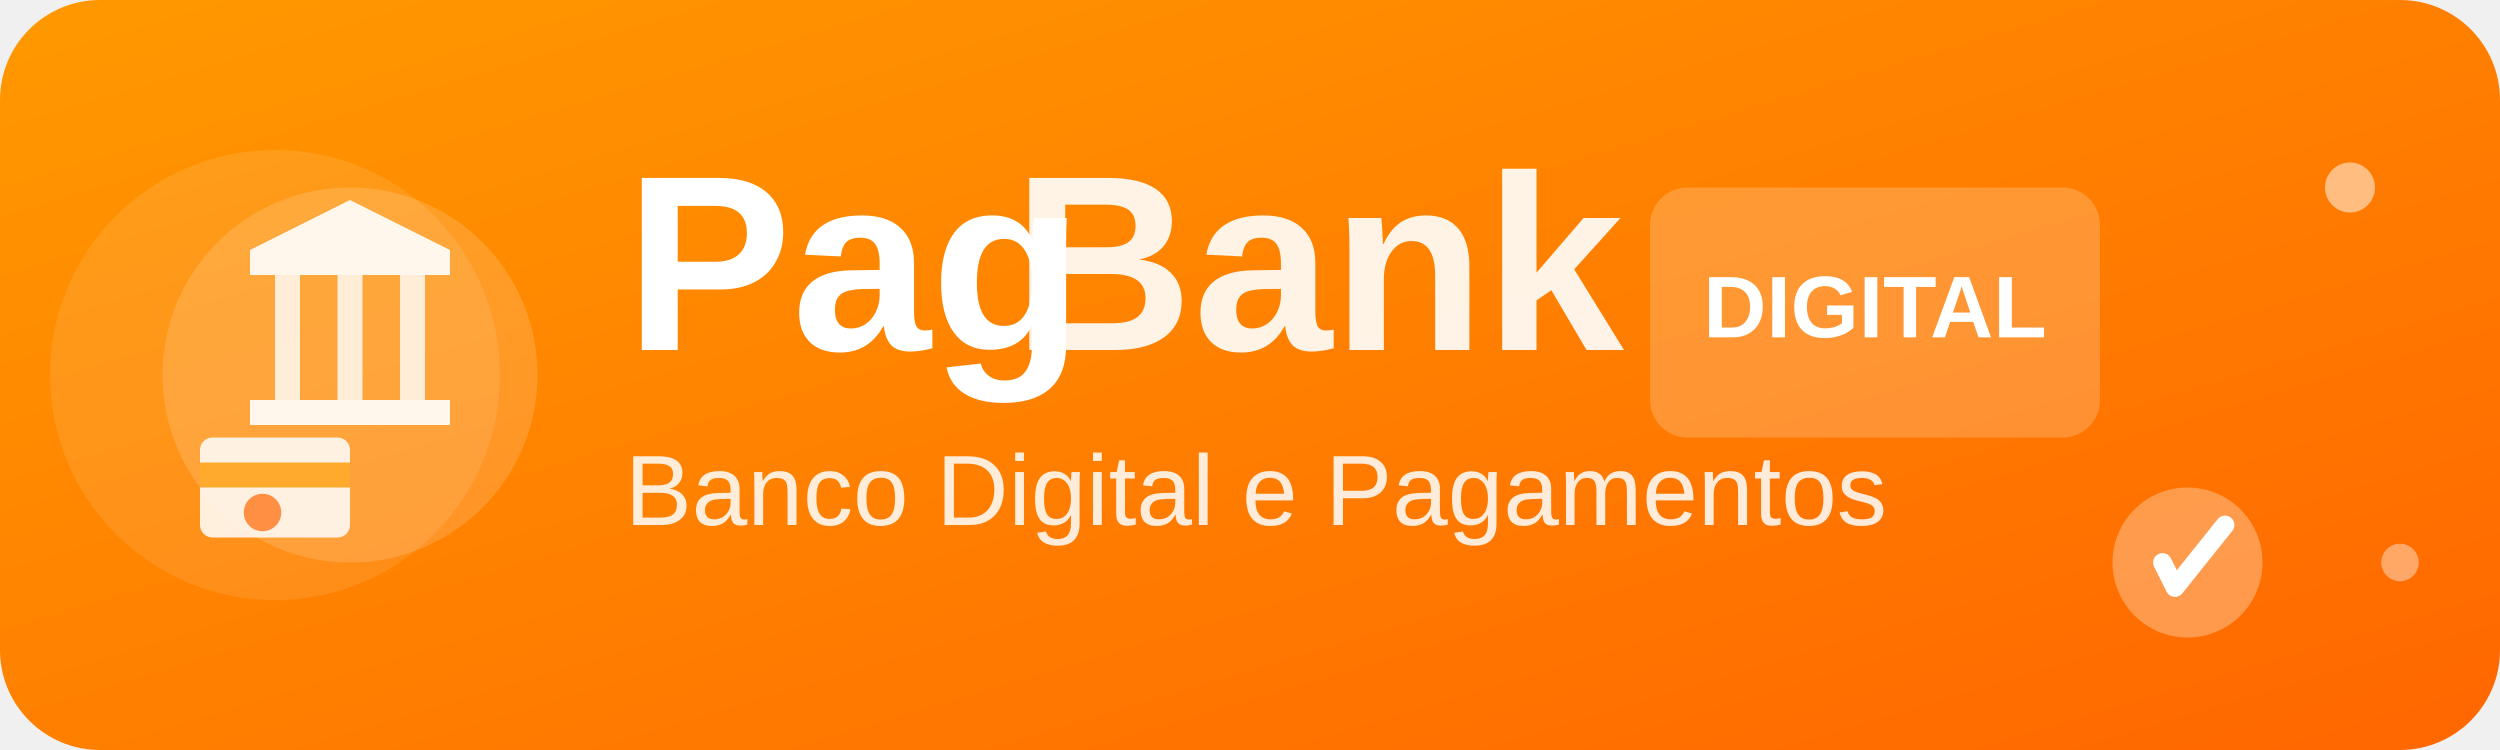
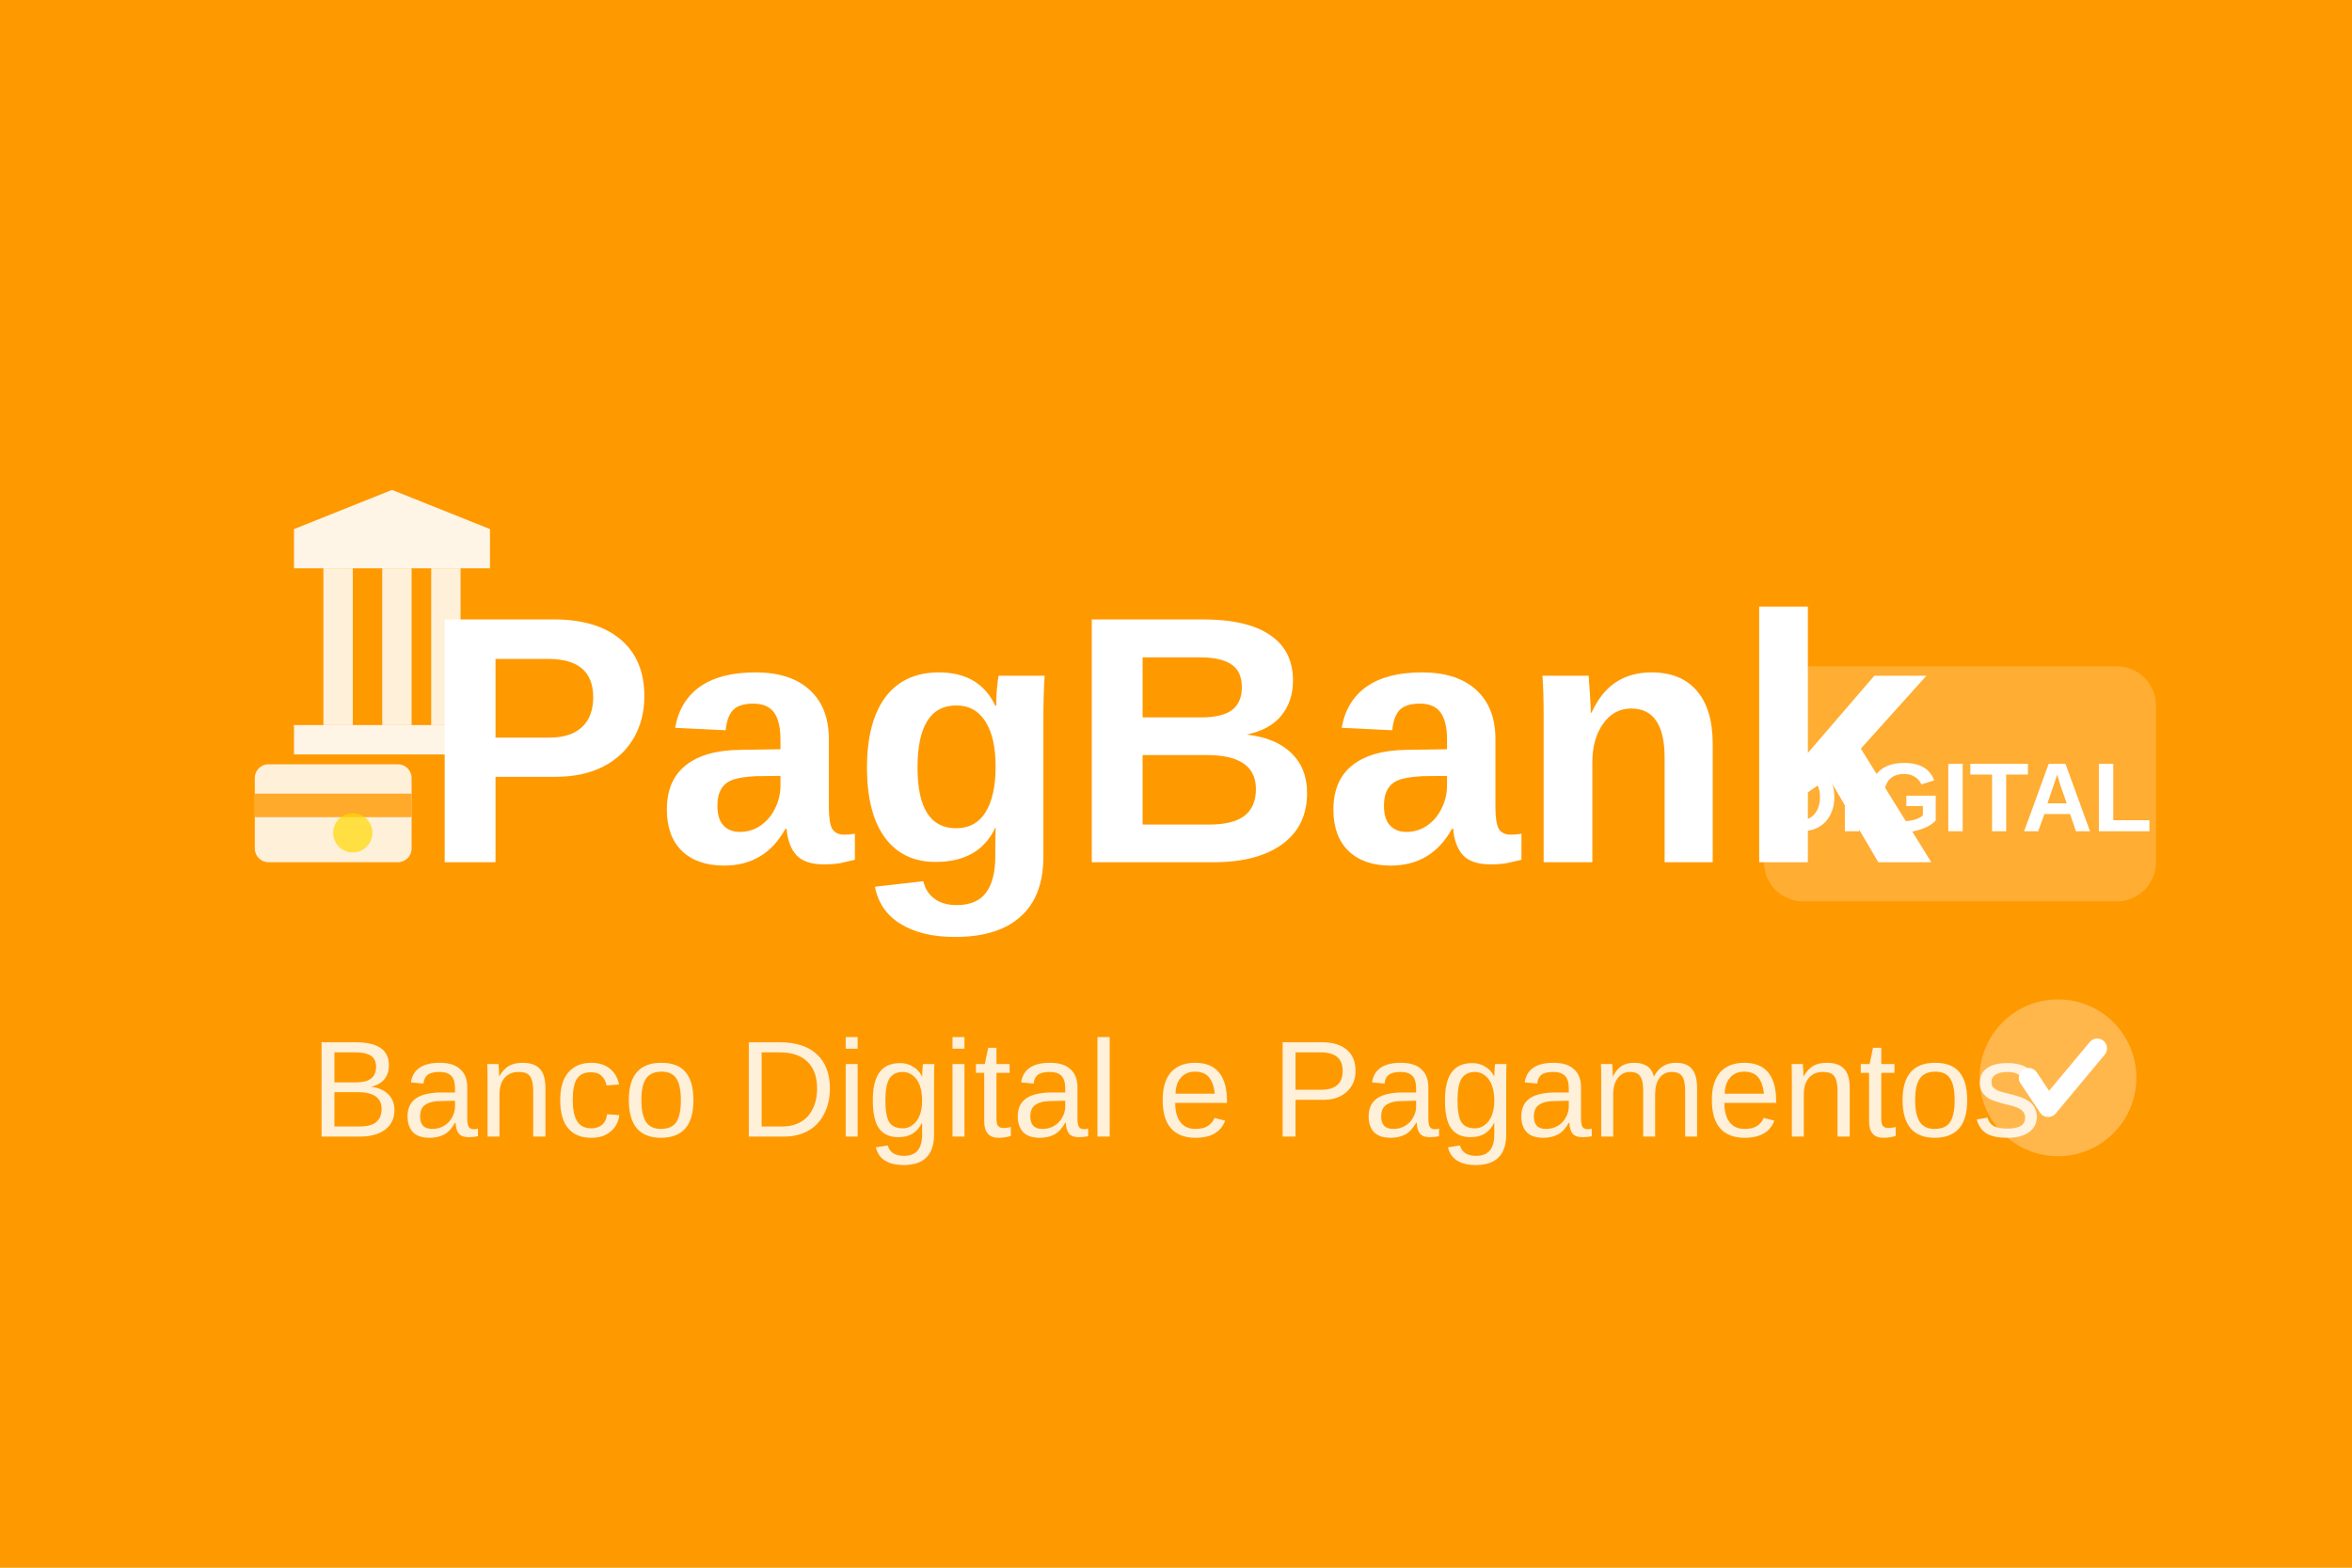
- <svg xmlns="http://www.w3.org/2000/svg" viewBox="0 0 200 60" fill="none">
-   <rect width="200" height="60" rx="8" fill="url(#pagbankGradient)" />
-   <defs>
-     <linearGradient id="pagbankGradient" x1="0%" y1="0%" x2="100%" y2="100%">
-       <stop offset="0%" style="stop-color:#FF9900;stop-opacity:1" />
-       <stop offset="100%" style="stop-color:#FF6600;stop-opacity:1" />
-     </linearGradient>
-   </defs>
-   <circle cx="22" cy="30" r="18" fill="white" opacity="0.1" />
-   <circle cx="28" cy="30" r="15" fill="white" opacity="0.15" />
-   <g transform="translate(20, 30)">
-     <path d="M 0 -10 L 8 -14 L 16 -10 L 16 -8 L 0 -8 Z" fill="white" opacity="0.9" />
-     <rect x="2" y="-8" width="2" height="10" fill="white" opacity="0.8" />
-     <rect x="7" y="-8" width="2" height="10" fill="white" opacity="0.8" />
-     <rect x="12" y="-8" width="2" height="10" fill="white" opacity="0.8" />
-     <rect x="0" y="2" width="16" height="2" fill="white" opacity="0.9" />
-     <rect x="-4" y="5" width="12" height="8" rx="1" fill="white" opacity="0.85" />
-     <rect x="-4" y="7" width="12" height="2" fill="#FF9900" opacity="0.8" />
-     <circle cx="1" cy="11" r="1.5" fill="#FF6600" opacity="0.7" />
+ <svg xmlns="http://www.w3.org/2000/svg" viewBox="0 0 120 80" fill="none">
+   <rect width="120" height="80" fill="#FF9900" />
+   <g transform="translate(15, 35)">
+     <path d="M 0 -8 L 5 -10 L 10 -8 L 10 -6 L 0 -6 Z" fill="white" opacity="0.9" />
+     <rect x="1.5" y="-6" width="1.5" height="8" fill="white" opacity="0.85" />
+     <rect x="4.5" y="-6" width="1.5" height="8" fill="white" opacity="0.85" />
+     <rect x="7" y="-6" width="1.5" height="8" fill="white" opacity="0.85" />
+     <rect x="0" y="2" width="10" height="1.5" fill="white" opacity="0.9" />
+     <rect x="-2" y="4" width="8" height="5" rx="0.7" fill="white" opacity="0.85" />
+     <rect x="-2" y="5.5" width="8" height="1.2" fill="#FF9900" opacity="0.8" />
+     <circle cx="3" cy="7.5" r="1" fill="#FFD700" opacity="0.7" />
  </g>
-   <text x="50" y="28" font-family="Arial, sans-serif" font-size="20" font-weight="bold" fill="white">
-     Pag
+   <text x="60" y="44" font-family="Arial, sans-serif" font-size="18" font-weight="bold" fill="white" text-anchor="middle">
+     Pag<tspan opacity="0.9">Bank</tspan>
  </text>
-   <text x="81" y="28" font-family="Arial, sans-serif" font-size="20" font-weight="bold" fill="white" opacity="0.9">
-     Bank
-   </text>
-   <text x="50" y="42" font-family="Arial, sans-serif" font-size="8" fill="white" opacity="0.85">
+   <text x="60" y="58" font-family="Arial, sans-serif" font-size="7" fill="white" text-anchor="middle" opacity="0.85">
    Banco Digital e Pagamentos
  </text>
-   <g transform="translate(150, 25)">
-     <rect x="-18" y="-10" width="36" height="20" rx="3" fill="white" opacity="0.2" />
-     <text x="0" y="0" font-family="Arial, sans-serif" font-size="7" font-weight="bold" fill="white" text-anchor="middle" dominant-baseline="middle">
+   <g transform="translate(100, 40)">
+     <rect x="-10" y="-6" width="20" height="12" rx="2" fill="white" opacity="0.2" />
+     <text x="0" y="1" font-family="Arial, sans-serif" font-size="5" font-weight="bold" fill="white" text-anchor="middle" dominant-baseline="middle">
      DIGITAL
    </text>
  </g>
-   <g transform="translate(175, 45)">
-     <circle cx="0" cy="0" r="6" fill="white" opacity="0.3" />
-     <path d="M -2 0 L -1 2 L 3 -3" stroke="white" stroke-width="1.5" fill="none" stroke-linecap="round" stroke-linejoin="round" />
+   <g transform="translate(105, 55)">
+     <circle cx="0" cy="0" r="4" fill="white" opacity="0.3" />
+     <path d="M -1.5 0 L -0.5 1.5 L 2 -1.5" stroke="white" stroke-width="1" fill="none" stroke-linecap="round" stroke-linejoin="round" />
  </g>
-   <circle cx="188" cy="15" r="2" fill="white" opacity="0.5" />
-   <circle cx="192" cy="45" r="1.5" fill="white" opacity="0.4" />
</svg>
